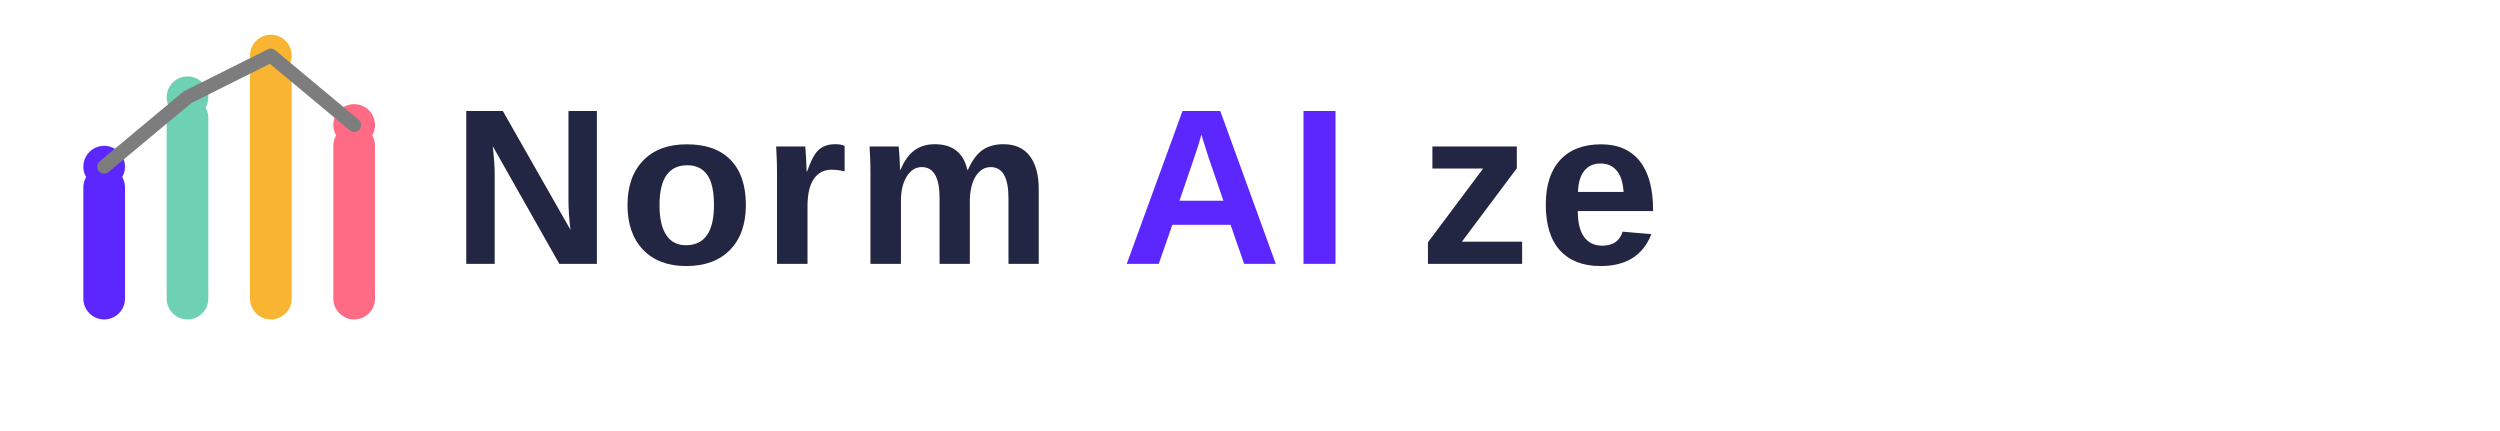
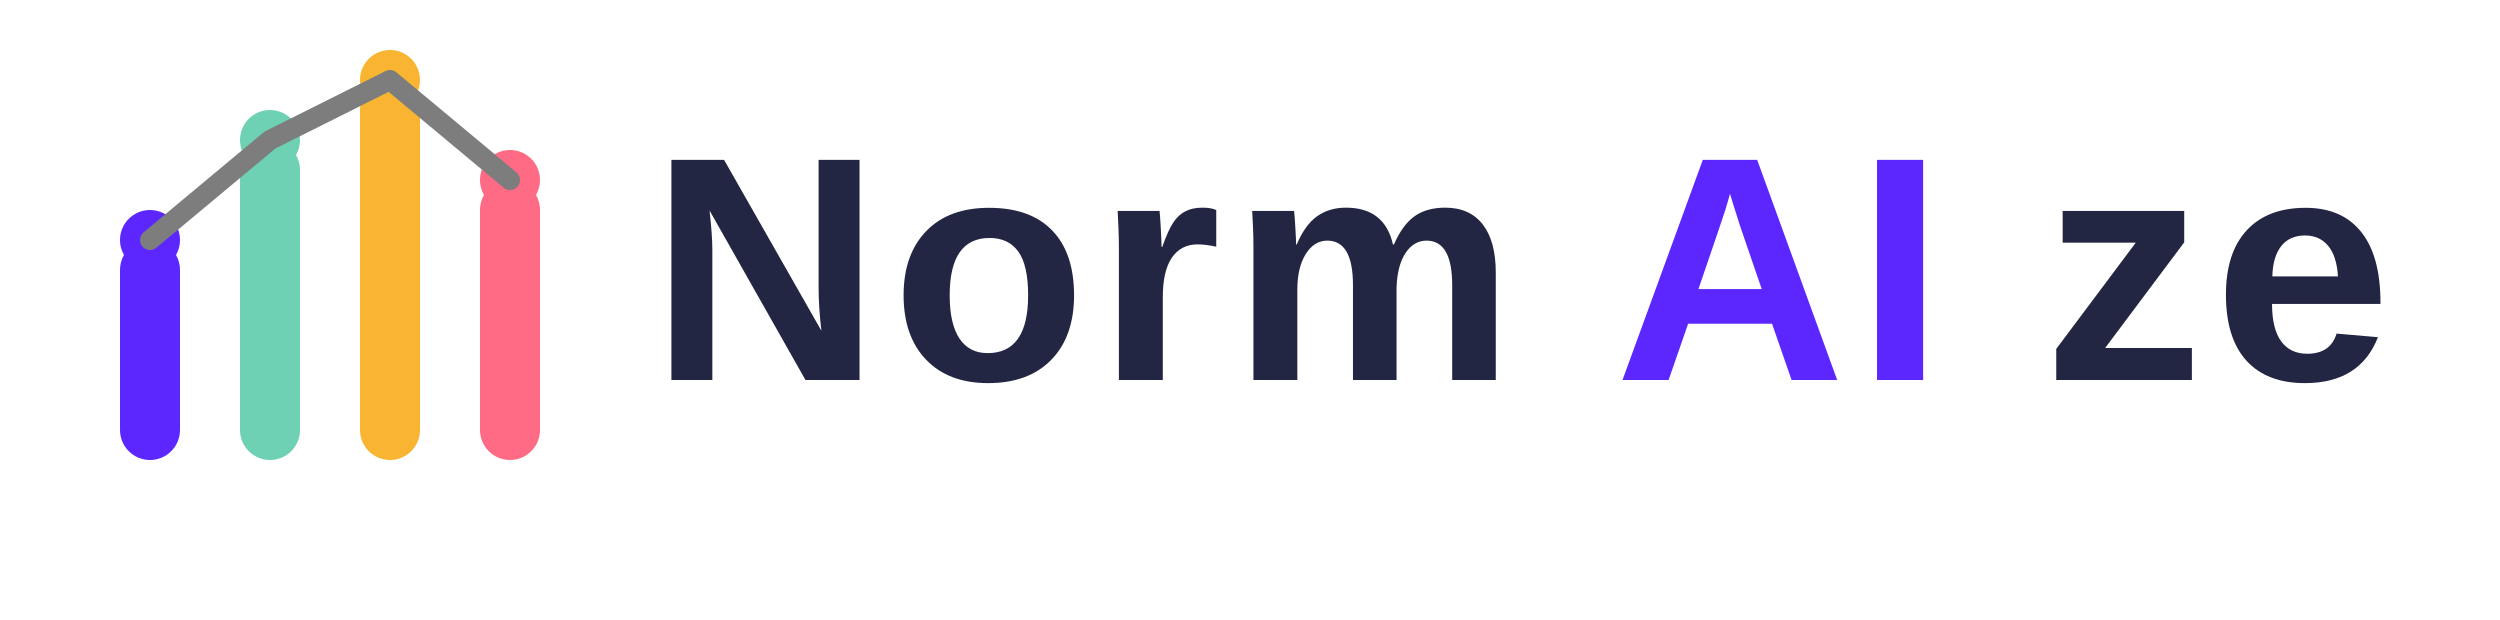
- <svg xmlns="http://www.w3.org/2000/svg" width="360" height="62" viewBox="0 0 360 62" fill="none">
+ <svg xmlns="http://www.w3.org/2000/svg" width="250" height="62" viewBox="0 0 250 62" fill="none">
  <g>
    <rect x="12" y="24" width="6" height="22" rx="3" fill="#5C27FE" />
    <rect x="24" y="14" width="6" height="32" rx="3" fill="#6ED1B4" />
    <rect x="36" y="8" width="6" height="38" rx="3" fill="#F9B531" />
    <rect x="48" y="18" width="6" height="28" rx="3" fill="#FF6A84" />
    <circle cx="15" cy="24" r="3" fill="#5C27FE" />
    <circle cx="27" cy="14" r="3" fill="#6ED1B4" />
    <circle cx="39" cy="8" r="3" fill="#F9B531" />
    <circle cx="51" cy="18" r="3" fill="#FF6A84" />
    <polyline points="15,24 27,14 39,8 51,18" fill="none" stroke="#7D7D7D" stroke-width="2" stroke-linecap="round" stroke-linejoin="round" />
  </g>
  <text x="65" y="38" font-family="'Segoe UI', 'Arial', sans-serif" font-size="32" font-weight="bold" fill="#232643" letter-spacing="1">
    Norm
    <tspan fill="#5C27FE">AI</tspan>
    ze
  </text>
</svg>
